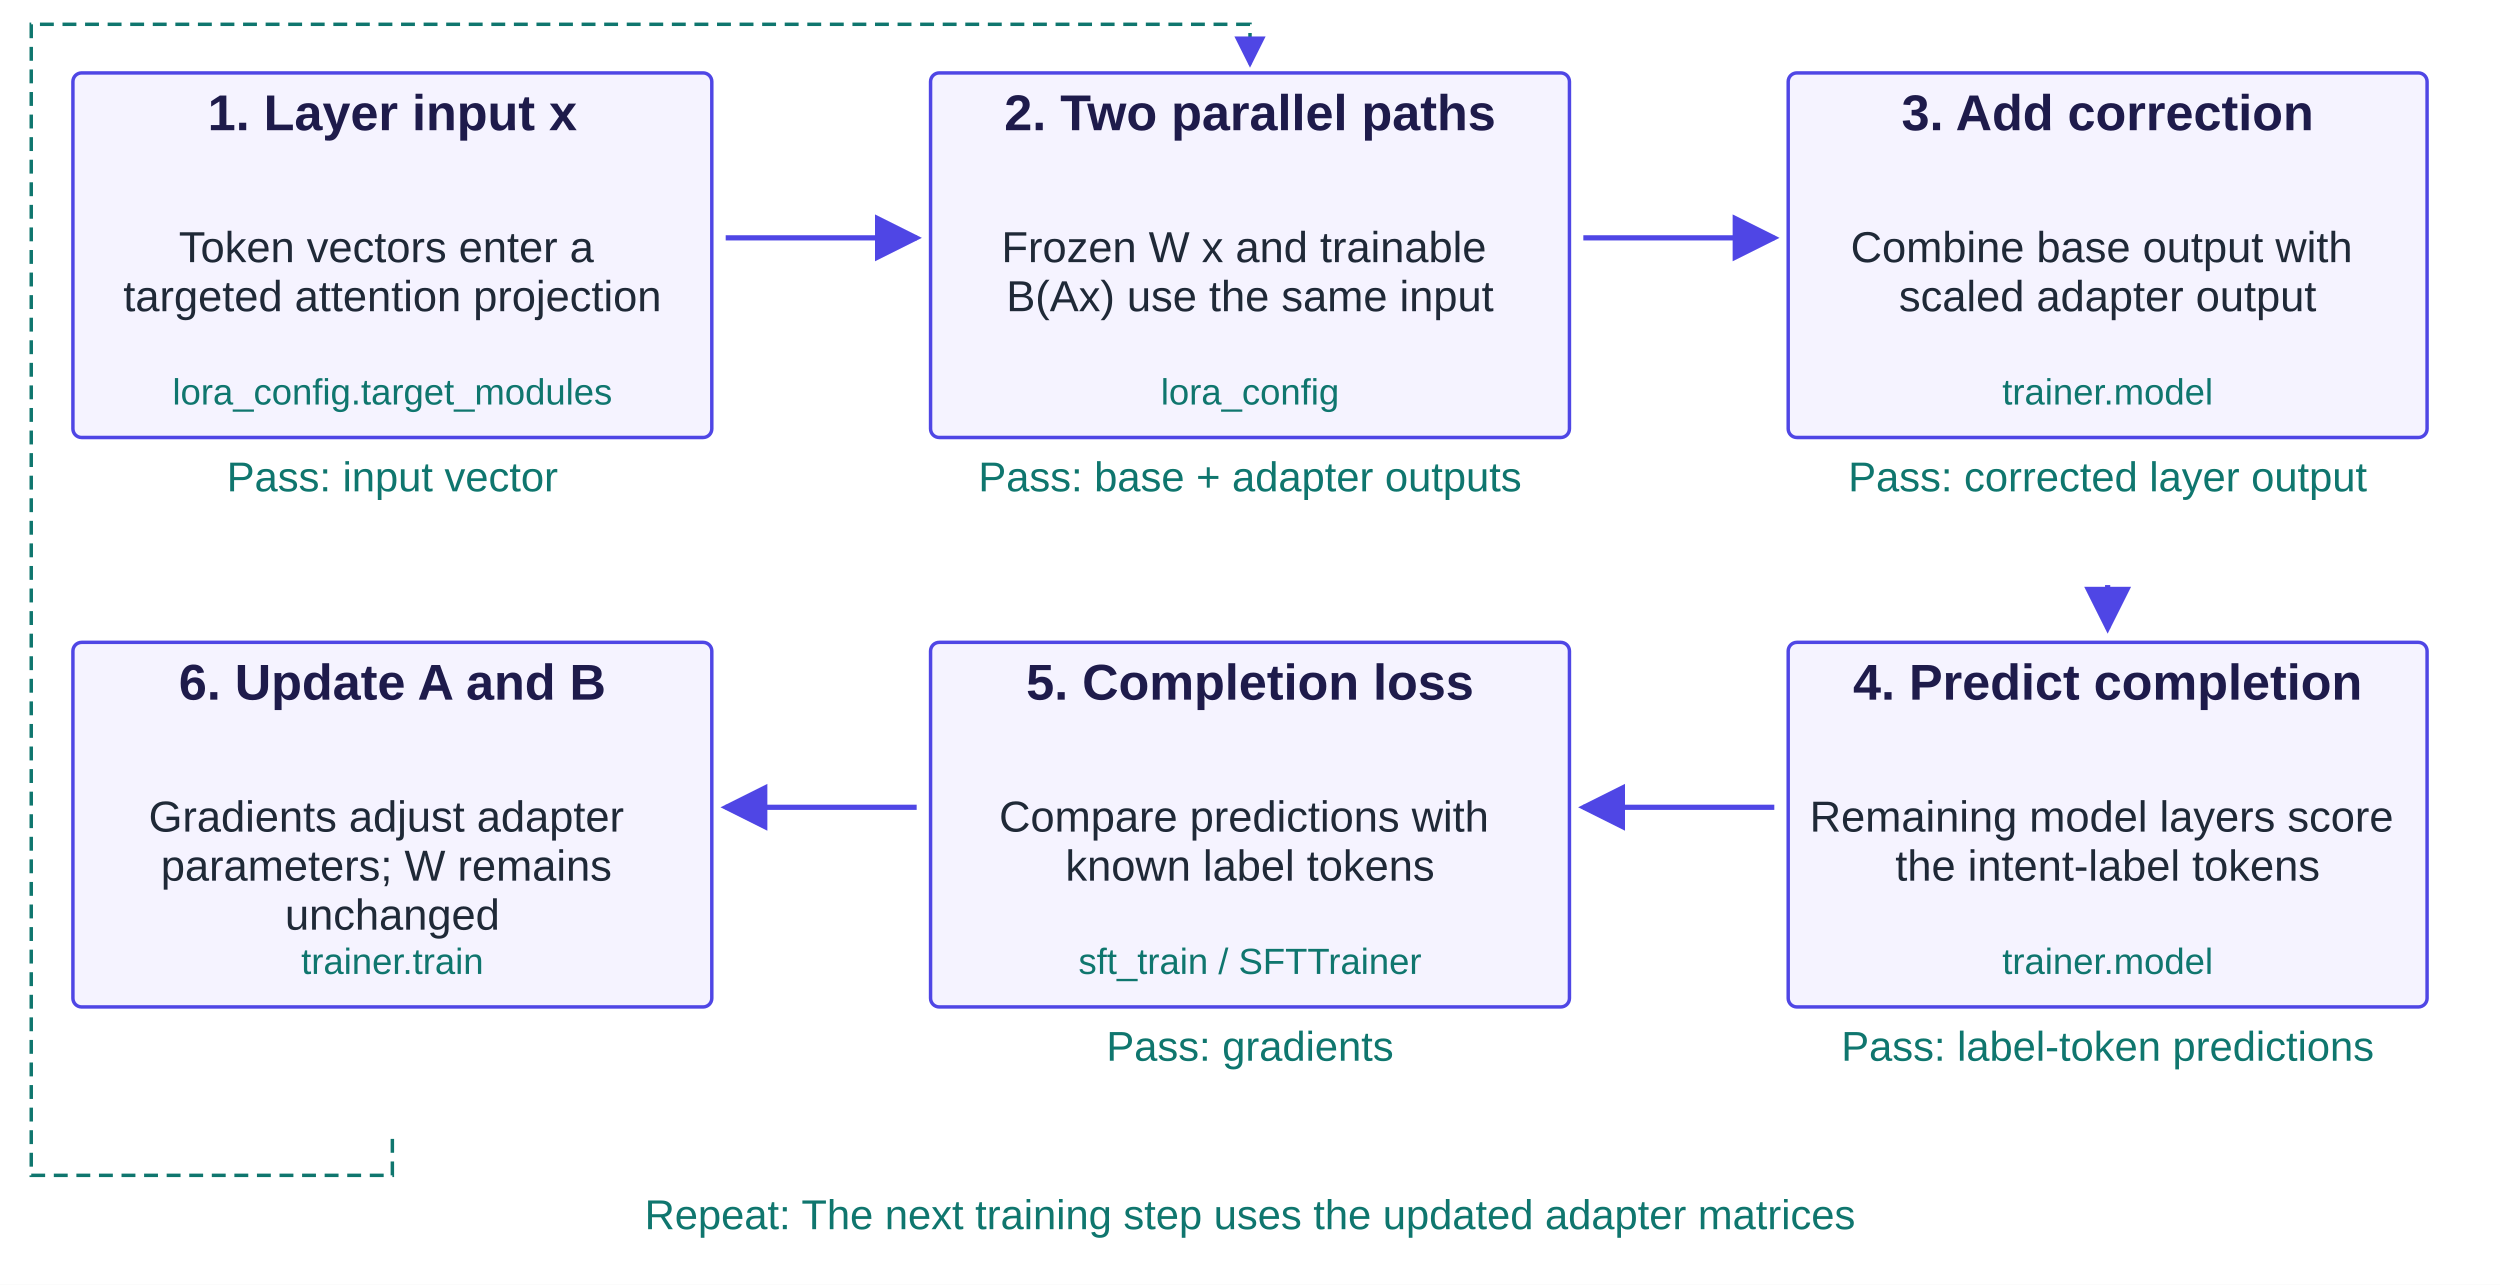
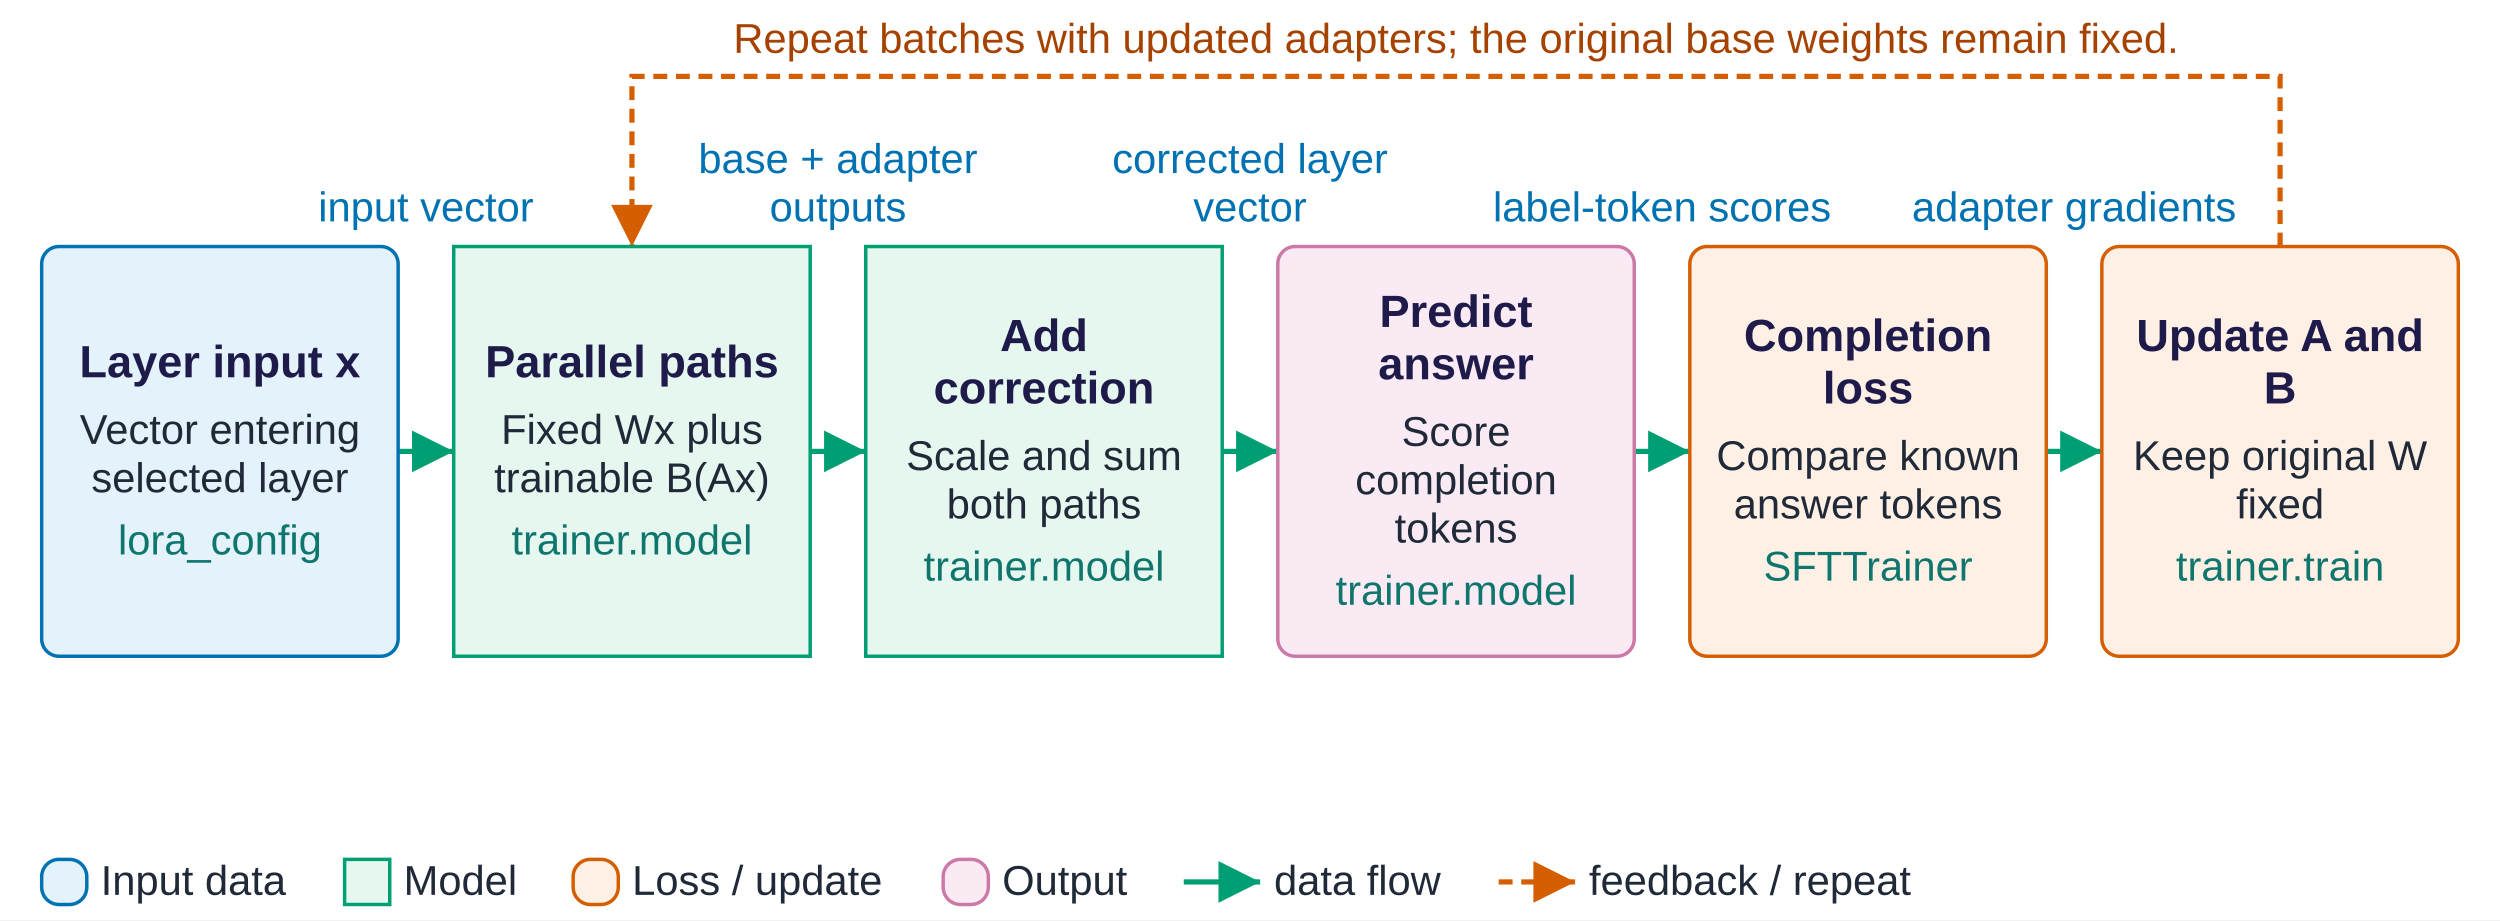
- <svg xmlns="http://www.w3.org/2000/svg" width="1440" height="740">
+ <svg xmlns="http://www.w3.org/2000/svg" width="1440" height="530" role="img">
  <rect width="100%" height="100%" fill="white" />
  <defs>
-     <marker id="arrow" markerWidth="9" markerHeight="9" refX="8" refY="4.5" orient="auto">
-       <path d="M0,0 L9,4.5 L0,9" fill="#4F46E5" />
+     <marker id="arrow009E73" markerWidth="8" markerHeight="8" refX="8" refY="4" orient="auto">
+       <path d="M0,0 L8,4 L0,8" fill="#009E73" />
+     </marker>
+     <marker id="arrowD55E00" markerWidth="8" markerHeight="8" refX="8" refY="4" orient="auto">
+       <path d="M0,0 L8,4 L0,8" fill="#D55E00" />
    </marker>
  </defs>
-   <line x1="418" y1="137" x2="528" y2="137" stroke="#4F46E5" stroke-width="3" marker-end="url(#arrow)" />
-   <line x1="912" y1="137" x2="1022" y2="137" stroke="#4F46E5" stroke-width="3" marker-end="url(#arrow)" />
-   <line x1="1214" y1="337" x2="1214" y2="362" stroke="#4F46E5" stroke-width="3" marker-end="url(#arrow)" />
-   <line x1="1022" y1="465" x2="912" y2="465" stroke="#4F46E5" stroke-width="3" marker-end="url(#arrow)" />
-   <line x1="528" y1="465" x2="418" y2="465" stroke="#4F46E5" stroke-width="3" marker-end="url(#arrow)" />
-   <rect x="42" y="42" width="368" height="210" rx="5" fill="#F5F3FF" stroke="#4F46E5" stroke-width="2" />
-   <text font-family="Calibri,Arial,sans-serif" font-size="29" fill="#1E1B4B" font-weight="700" text-anchor="middle">
-     <tspan x="226" y="75">1. Layer input x</tspan>
+   <polyline points="229.333,260 261.333,260" fill="none" stroke="#009E73" stroke-width="3" marker-end="url(#arrow009E73)" />
+   <text font-family="Arial,sans-serif" font-size="24" fill="#0072B2" font-weight="400" text-anchor="middle">
+     <tspan x="245.333" y="127.52">input vector</tspan>
  </text>
-   <text font-family="Calibri,Arial,sans-serif" font-size="25" fill="#1F2937" font-weight="400" text-anchor="middle">
-     <tspan x="226" y="151">Token vectors enter a</tspan>
-     <tspan x="226" y="179.25">targeted attention projection</tspan>
+   <polyline points="466.667,260 498.667,260" fill="none" stroke="#009E73" stroke-width="3" marker-end="url(#arrow009E73)" />
+   <text font-family="Arial,sans-serif" font-size="24" fill="#0072B2" font-weight="400" text-anchor="middle">
+     <tspan x="482.667" y="99.68">base + adapter</tspan>
  </text>
-   <text font-family="Calibri,Arial,sans-serif" font-size="21" fill="#0F766E" font-weight="400" text-anchor="middle">
-     <tspan x="226" y="233">lora_config.target_modules</tspan>
+   <text font-family="Arial,sans-serif" font-size="24" fill="#0072B2" font-weight="400" text-anchor="middle">
+     <tspan x="482.667" y="127.52">outputs</tspan>
  </text>
-   <text font-family="Calibri,Arial,sans-serif" font-size="24" fill="#0F766E" font-weight="400" text-anchor="middle">
-     <tspan x="226" y="283">Pass: input vector</tspan>
+   <polyline points="704,260 736,260" fill="none" stroke="#009E73" stroke-width="3" marker-end="url(#arrow009E73)" />
+   <text font-family="Arial,sans-serif" font-size="24" fill="#0072B2" font-weight="400" text-anchor="middle">
+     <tspan x="720" y="99.68">corrected layer</tspan>
  </text>
-   <rect x="536" y="42" width="368" height="210" rx="5" fill="#F5F3FF" stroke="#4F46E5" stroke-width="2" />
-   <text font-family="Calibri,Arial,sans-serif" font-size="29" fill="#1E1B4B" font-weight="700" text-anchor="middle">
-     <tspan x="720" y="75">2. Two parallel paths</tspan>
+   <text font-family="Arial,sans-serif" font-size="24" fill="#0072B2" font-weight="400" text-anchor="middle">
+     <tspan x="720" y="127.52">vector</tspan>
  </text>
-   <text font-family="Calibri,Arial,sans-serif" font-size="25" fill="#1F2937" font-weight="400" text-anchor="middle">
-     <tspan x="720" y="151">Frozen W x and trainable</tspan>
-     <tspan x="720" y="179.25">B(Ax) use the same input</tspan>
+   <polyline points="941.333,260 973.333,260" fill="none" stroke="#009E73" stroke-width="3" marker-end="url(#arrow009E73)" />
+   <text font-family="Arial,sans-serif" font-size="24" fill="#0072B2" font-weight="400" text-anchor="middle">
+     <tspan x="957.333" y="127.52">label-token scores</tspan>
  </text>
-   <text font-family="Calibri,Arial,sans-serif" font-size="21" fill="#0F766E" font-weight="400" text-anchor="middle">
-     <tspan x="720" y="233">lora_config</tspan>
+   <polyline points="1178.667,260 1210.667,260" fill="none" stroke="#009E73" stroke-width="3" marker-end="url(#arrow009E73)" />
+   <text font-family="Arial,sans-serif" font-size="24" fill="#0072B2" font-weight="400" text-anchor="middle">
+     <tspan x="1194.667" y="127.52">adapter gradients</tspan>
  </text>
-   <text font-family="Calibri,Arial,sans-serif" font-size="24" fill="#0F766E" font-weight="400" text-anchor="middle">
-     <tspan x="720" y="283">Pass: base + adapter outputs</tspan>
+   <polyline points="1313.333,142 1313.333,44 364,44 364,142" fill="none" stroke="#D55E00" stroke-width="3" stroke-dasharray="8 5" marker-end="url(#arrowD55E00)" />
+   <text font-family="Arial,sans-serif" font-size="24" fill="#A64200" font-weight="400" text-anchor="middle">
+     <tspan x="838.667" y="30.44">Repeat batches with updated adapters; the original base weights remain fixed.</tspan>
  </text>
-   <rect x="1030" y="42" width="368" height="210" rx="5" fill="#F5F3FF" stroke="#4F46E5" stroke-width="2" />
-   <text font-family="Calibri,Arial,sans-serif" font-size="29" fill="#1E1B4B" font-weight="700" text-anchor="middle">
-     <tspan x="1214" y="75">3. Add correction</tspan>
+   <rect x="24" y="142" width="205.333" height="236" rx="10" fill="#E4F2FB" stroke="#0072B2" stroke-width="2" />
+   <text font-family="Arial,sans-serif" font-size="26" fill="#1E1B4B" font-weight="700" text-anchor="middle">
+     <tspan x="126.667" y="217.3">Layer input x</tspan>
  </text>
-   <text font-family="Calibri,Arial,sans-serif" font-size="25" fill="#1F2937" font-weight="400" text-anchor="middle">
-     <tspan x="1214" y="151">Combine base output with</tspan>
-     <tspan x="1214" y="179.25">scaled adapter output</tspan>
+   <text font-family="Arial,sans-serif" font-size="24" fill="#1F2937" font-weight="400" text-anchor="middle">
+     <tspan x="126.667" y="255.68">Vector entering</tspan>
  </text>
-   <text font-family="Calibri,Arial,sans-serif" font-size="21" fill="#0F766E" font-weight="400" text-anchor="middle">
-     <tspan x="1214" y="233">trainer.model</tspan>
+   <text font-family="Arial,sans-serif" font-size="24" fill="#1F2937" font-weight="400" text-anchor="middle">
+     <tspan x="126.667" y="283.52">selected layer</tspan>
  </text>
-   <text font-family="Calibri,Arial,sans-serif" font-size="24" fill="#0F766E" font-weight="400" text-anchor="middle">
-     <tspan x="1214" y="283">Pass: corrected layer output</tspan>
+   <text font-family="Arial,sans-serif" font-size="24" fill="#0F766E" font-weight="400" text-anchor="middle">
+     <tspan x="126.667" y="319.36">lora_config</tspan>
  </text>
-   <rect x="1030" y="370" width="368" height="210" rx="5" fill="#F5F3FF" stroke="#4F46E5" stroke-width="2" />
-   <text font-family="Calibri,Arial,sans-serif" font-size="29" fill="#1E1B4B" font-weight="700" text-anchor="middle">
-     <tspan x="1214" y="403">4. Predict completion</tspan>
+   <rect x="261.333" y="142" width="205.333" height="236" rx="0" fill="#E5F7EF" stroke="#009E73" stroke-width="2" />
+   <text font-family="Arial,sans-serif" font-size="26" fill="#1E1B4B" font-weight="700" text-anchor="middle">
+     <tspan x="364" y="217.3">Parallel paths</tspan>
  </text>
-   <text font-family="Calibri,Arial,sans-serif" font-size="25" fill="#1F2937" font-weight="400" text-anchor="middle">
-     <tspan x="1214" y="479">Remaining model layers score</tspan>
-     <tspan x="1214" y="507.25">the intent-label tokens</tspan>
+   <text font-family="Arial,sans-serif" font-size="24" fill="#1F2937" font-weight="400" text-anchor="middle">
+     <tspan x="364" y="255.68">Fixed Wx plus</tspan>
  </text>
-   <text font-family="Calibri,Arial,sans-serif" font-size="21" fill="#0F766E" font-weight="400" text-anchor="middle">
-     <tspan x="1214" y="561">trainer.model</tspan>
+   <text font-family="Arial,sans-serif" font-size="24" fill="#1F2937" font-weight="400" text-anchor="middle">
+     <tspan x="364" y="283.52">trainable B(Ax)</tspan>
  </text>
-   <text font-family="Calibri,Arial,sans-serif" font-size="24" fill="#0F766E" font-weight="400" text-anchor="middle">
-     <tspan x="1214" y="611">Pass: label-token predictions</tspan>
+   <text font-family="Arial,sans-serif" font-size="24" fill="#0F766E" font-weight="400" text-anchor="middle">
+     <tspan x="364" y="319.36">trainer.model</tspan>
  </text>
-   <rect x="536" y="370" width="368" height="210" rx="5" fill="#F5F3FF" stroke="#4F46E5" stroke-width="2" />
-   <text font-family="Calibri,Arial,sans-serif" font-size="29" fill="#1E1B4B" font-weight="700" text-anchor="middle">
-     <tspan x="720" y="403">5. Completion loss</tspan>
+   <rect x="498.667" y="142" width="205.333" height="236" rx="0" fill="#E5F7EF" stroke="#009E73" stroke-width="2" />
+   <text font-family="Arial,sans-serif" font-size="26" fill="#1E1B4B" font-weight="700" text-anchor="middle">
+     <tspan x="601.333" y="202.22">Add</tspan>
  </text>
-   <text font-family="Calibri,Arial,sans-serif" font-size="25" fill="#1F2937" font-weight="400" text-anchor="middle">
-     <tspan x="720" y="479">Compare predictions with</tspan>
-     <tspan x="720" y="507.25">known label tokens</tspan>
+   <text font-family="Arial,sans-serif" font-size="26" fill="#1E1B4B" font-weight="700" text-anchor="middle">
+     <tspan x="601.333" y="232.38">correction</tspan>
  </text>
-   <text font-family="Calibri,Arial,sans-serif" font-size="21" fill="#0F766E" font-weight="400" text-anchor="middle">
-     <tspan x="720" y="561">sft_train / SFTTrainer</tspan>
+   <text font-family="Arial,sans-serif" font-size="24" fill="#1F2937" font-weight="400" text-anchor="middle">
+     <tspan x="601.333" y="270.76">Scale and sum</tspan>
  </text>
-   <text font-family="Calibri,Arial,sans-serif" font-size="24" fill="#0F766E" font-weight="400" text-anchor="middle">
-     <tspan x="720" y="611">Pass: gradients</tspan>
+   <text font-family="Arial,sans-serif" font-size="24" fill="#1F2937" font-weight="400" text-anchor="middle">
+     <tspan x="601.333" y="298.6">both paths</tspan>
  </text>
-   <rect x="42" y="370" width="368" height="210" rx="5" fill="#F5F3FF" stroke="#4F46E5" stroke-width="2" />
-   <text font-family="Calibri,Arial,sans-serif" font-size="29" fill="#1E1B4B" font-weight="700" text-anchor="middle">
-     <tspan x="226" y="403">6. Update A and B</tspan>
+   <text font-family="Arial,sans-serif" font-size="24" fill="#0F766E" font-weight="400" text-anchor="middle">
+     <tspan x="601.333" y="334.44">trainer.model</tspan>
  </text>
-   <text font-family="Calibri,Arial,sans-serif" font-size="25" fill="#1F2937" font-weight="400" text-anchor="middle">
-     <tspan x="226" y="479">Gradients adjust adapter</tspan>
-     <tspan x="226" y="507.25">parameters; W remains</tspan>
-     <tspan x="226" y="535.5">unchanged</tspan>
+   <rect x="736" y="142" width="205.333" height="236" rx="10" fill="#F9EAF4" stroke="#CC79A7" stroke-width="2" />
+   <text font-family="Arial,sans-serif" font-size="26" fill="#1E1B4B" font-weight="700" text-anchor="middle">
+     <tspan x="838.667" y="188.3">Predict</tspan>
  </text>
-   <text font-family="Calibri,Arial,sans-serif" font-size="21" fill="#0F766E" font-weight="400" text-anchor="middle">
-     <tspan x="226" y="561">trainer.train</tspan>
+   <text font-family="Arial,sans-serif" font-size="26" fill="#1E1B4B" font-weight="700" text-anchor="middle">
+     <tspan x="838.667" y="218.46">answer</tspan>
  </text>
-   <path d="M226,656 V677 H18 V14 H720 V37" fill="none" stroke="#0F766E" stroke-width="2" stroke-dasharray="8 5" marker-end="url(#arrow)" />
-   <text font-family="Calibri,Arial,sans-serif" font-size="24" fill="#0F766E" font-weight="400" text-anchor="middle">
-     <tspan x="720" y="708">Repeat: The next training step uses the updated adapter matrices</tspan>
+   <text font-family="Arial,sans-serif" font-size="24" fill="#1F2937" font-weight="400" text-anchor="middle">
+     <tspan x="838.667" y="256.84">Score</tspan>
+   </text>
+   <text font-family="Arial,sans-serif" font-size="24" fill="#1F2937" font-weight="400" text-anchor="middle">
+     <tspan x="838.667" y="284.68">completion</tspan>
+   </text>
+   <text font-family="Arial,sans-serif" font-size="24" fill="#1F2937" font-weight="400" text-anchor="middle">
+     <tspan x="838.667" y="312.52">tokens</tspan>
+   </text>
+   <text font-family="Arial,sans-serif" font-size="24" fill="#0F766E" font-weight="400" text-anchor="middle">
+     <tspan x="838.667" y="348.36">trainer.model</tspan>
+   </text>
+   <rect x="973.333" y="142" width="205.333" height="236" rx="10" fill="#FFF0E6" stroke="#D55E00" stroke-width="2" />
+   <text font-family="Arial,sans-serif" font-size="26" fill="#1E1B4B" font-weight="700" text-anchor="middle">
+     <tspan x="1076" y="202.22">Completion</tspan>
+   </text>
+   <text font-family="Arial,sans-serif" font-size="26" fill="#1E1B4B" font-weight="700" text-anchor="middle">
+     <tspan x="1076" y="232.38">loss</tspan>
+   </text>
+   <text font-family="Arial,sans-serif" font-size="24" fill="#1F2937" font-weight="400" text-anchor="middle">
+     <tspan x="1076" y="270.76">Compare known</tspan>
+   </text>
+   <text font-family="Arial,sans-serif" font-size="24" fill="#1F2937" font-weight="400" text-anchor="middle">
+     <tspan x="1076" y="298.6">answer tokens</tspan>
+   </text>
+   <text font-family="Arial,sans-serif" font-size="24" fill="#0F766E" font-weight="400" text-anchor="middle">
+     <tspan x="1076" y="334.44">SFTTrainer</tspan>
+   </text>
+   <rect x="1210.667" y="142" width="205.333" height="236" rx="10" fill="#FFF0E6" stroke="#D55E00" stroke-width="2" />
+   <text font-family="Arial,sans-serif" font-size="26" fill="#1E1B4B" font-weight="700" text-anchor="middle">
+     <tspan x="1313.333" y="202.22">Update A and</tspan>
+   </text>
+   <text font-family="Arial,sans-serif" font-size="26" fill="#1E1B4B" font-weight="700" text-anchor="middle">
+     <tspan x="1313.333" y="232.38">B</tspan>
+   </text>
+   <text font-family="Arial,sans-serif" font-size="24" fill="#1F2937" font-weight="400" text-anchor="middle">
+     <tspan x="1313.333" y="270.76">Keep original W</tspan>
+   </text>
+   <text font-family="Arial,sans-serif" font-size="24" fill="#1F2937" font-weight="400" text-anchor="middle">
+     <tspan x="1313.333" y="298.6">fixed</tspan>
+   </text>
+   <text font-family="Arial,sans-serif" font-size="24" fill="#0F766E" font-weight="400" text-anchor="middle">
+     <tspan x="1313.333" y="334.44">trainer.train</tspan>
+   </text>
+   <rect x="24" y="495" width="26" height="26" rx="10" fill="#E4F2FB" stroke="#0072B2" stroke-width="2" />
+   <text font-family="Arial,sans-serif" font-size="24" fill="#1F2937" font-weight="400" text-anchor="start">
+     <tspan x="58" y="515.44">Input data</tspan>
+   </text>
+   <rect x="198.488" y="495" width="26" height="26" rx="0" fill="#E5F7EF" stroke="#009E73" stroke-width="2" />
+   <text font-family="Arial,sans-serif" font-size="24" fill="#1F2937" font-weight="400" text-anchor="start">
+     <tspan x="232.488" y="515.44">Model</tspan>
+   </text>
+   <rect x="330.128" y="495" width="26" height="26" rx="10" fill="#FFF0E6" stroke="#D55E00" stroke-width="2" />
+   <text font-family="Arial,sans-serif" font-size="24" fill="#1F2937" font-weight="400" text-anchor="start">
+     <tspan x="364.128" y="515.44">Loss / update</tspan>
+   </text>
+   <rect x="543.267" y="495" width="26" height="26" rx="10" fill="#F9EAF4" stroke="#CC79A7" stroke-width="2" />
+   <text font-family="Arial,sans-serif" font-size="24" fill="#1F2937" font-weight="400" text-anchor="start">
+     <tspan x="577.267" y="515.44">Output</tspan>
+   </text>
+   <polyline points="681.837,508 725.837,508" fill="none" stroke="#009E73" stroke-width="3" marker-end="url(#arrow009E73)" />
+   <text font-family="Arial,sans-serif" font-size="24" fill="#1F2937" font-weight="400" text-anchor="start">
+     <tspan x="733.837" y="515.44">data flow</tspan>
+   </text>
+   <polyline points="863.246,508 907.246,508" fill="none" stroke="#D55E00" stroke-width="3" stroke-dasharray="8 5" marker-end="url(#arrowD55E00)" />
+   <text font-family="Arial,sans-serif" font-size="24" fill="#1F2937" font-weight="400" text-anchor="start">
+     <tspan x="915.246" y="515.44">feedback / repeat</tspan>
  </text>
</svg>
